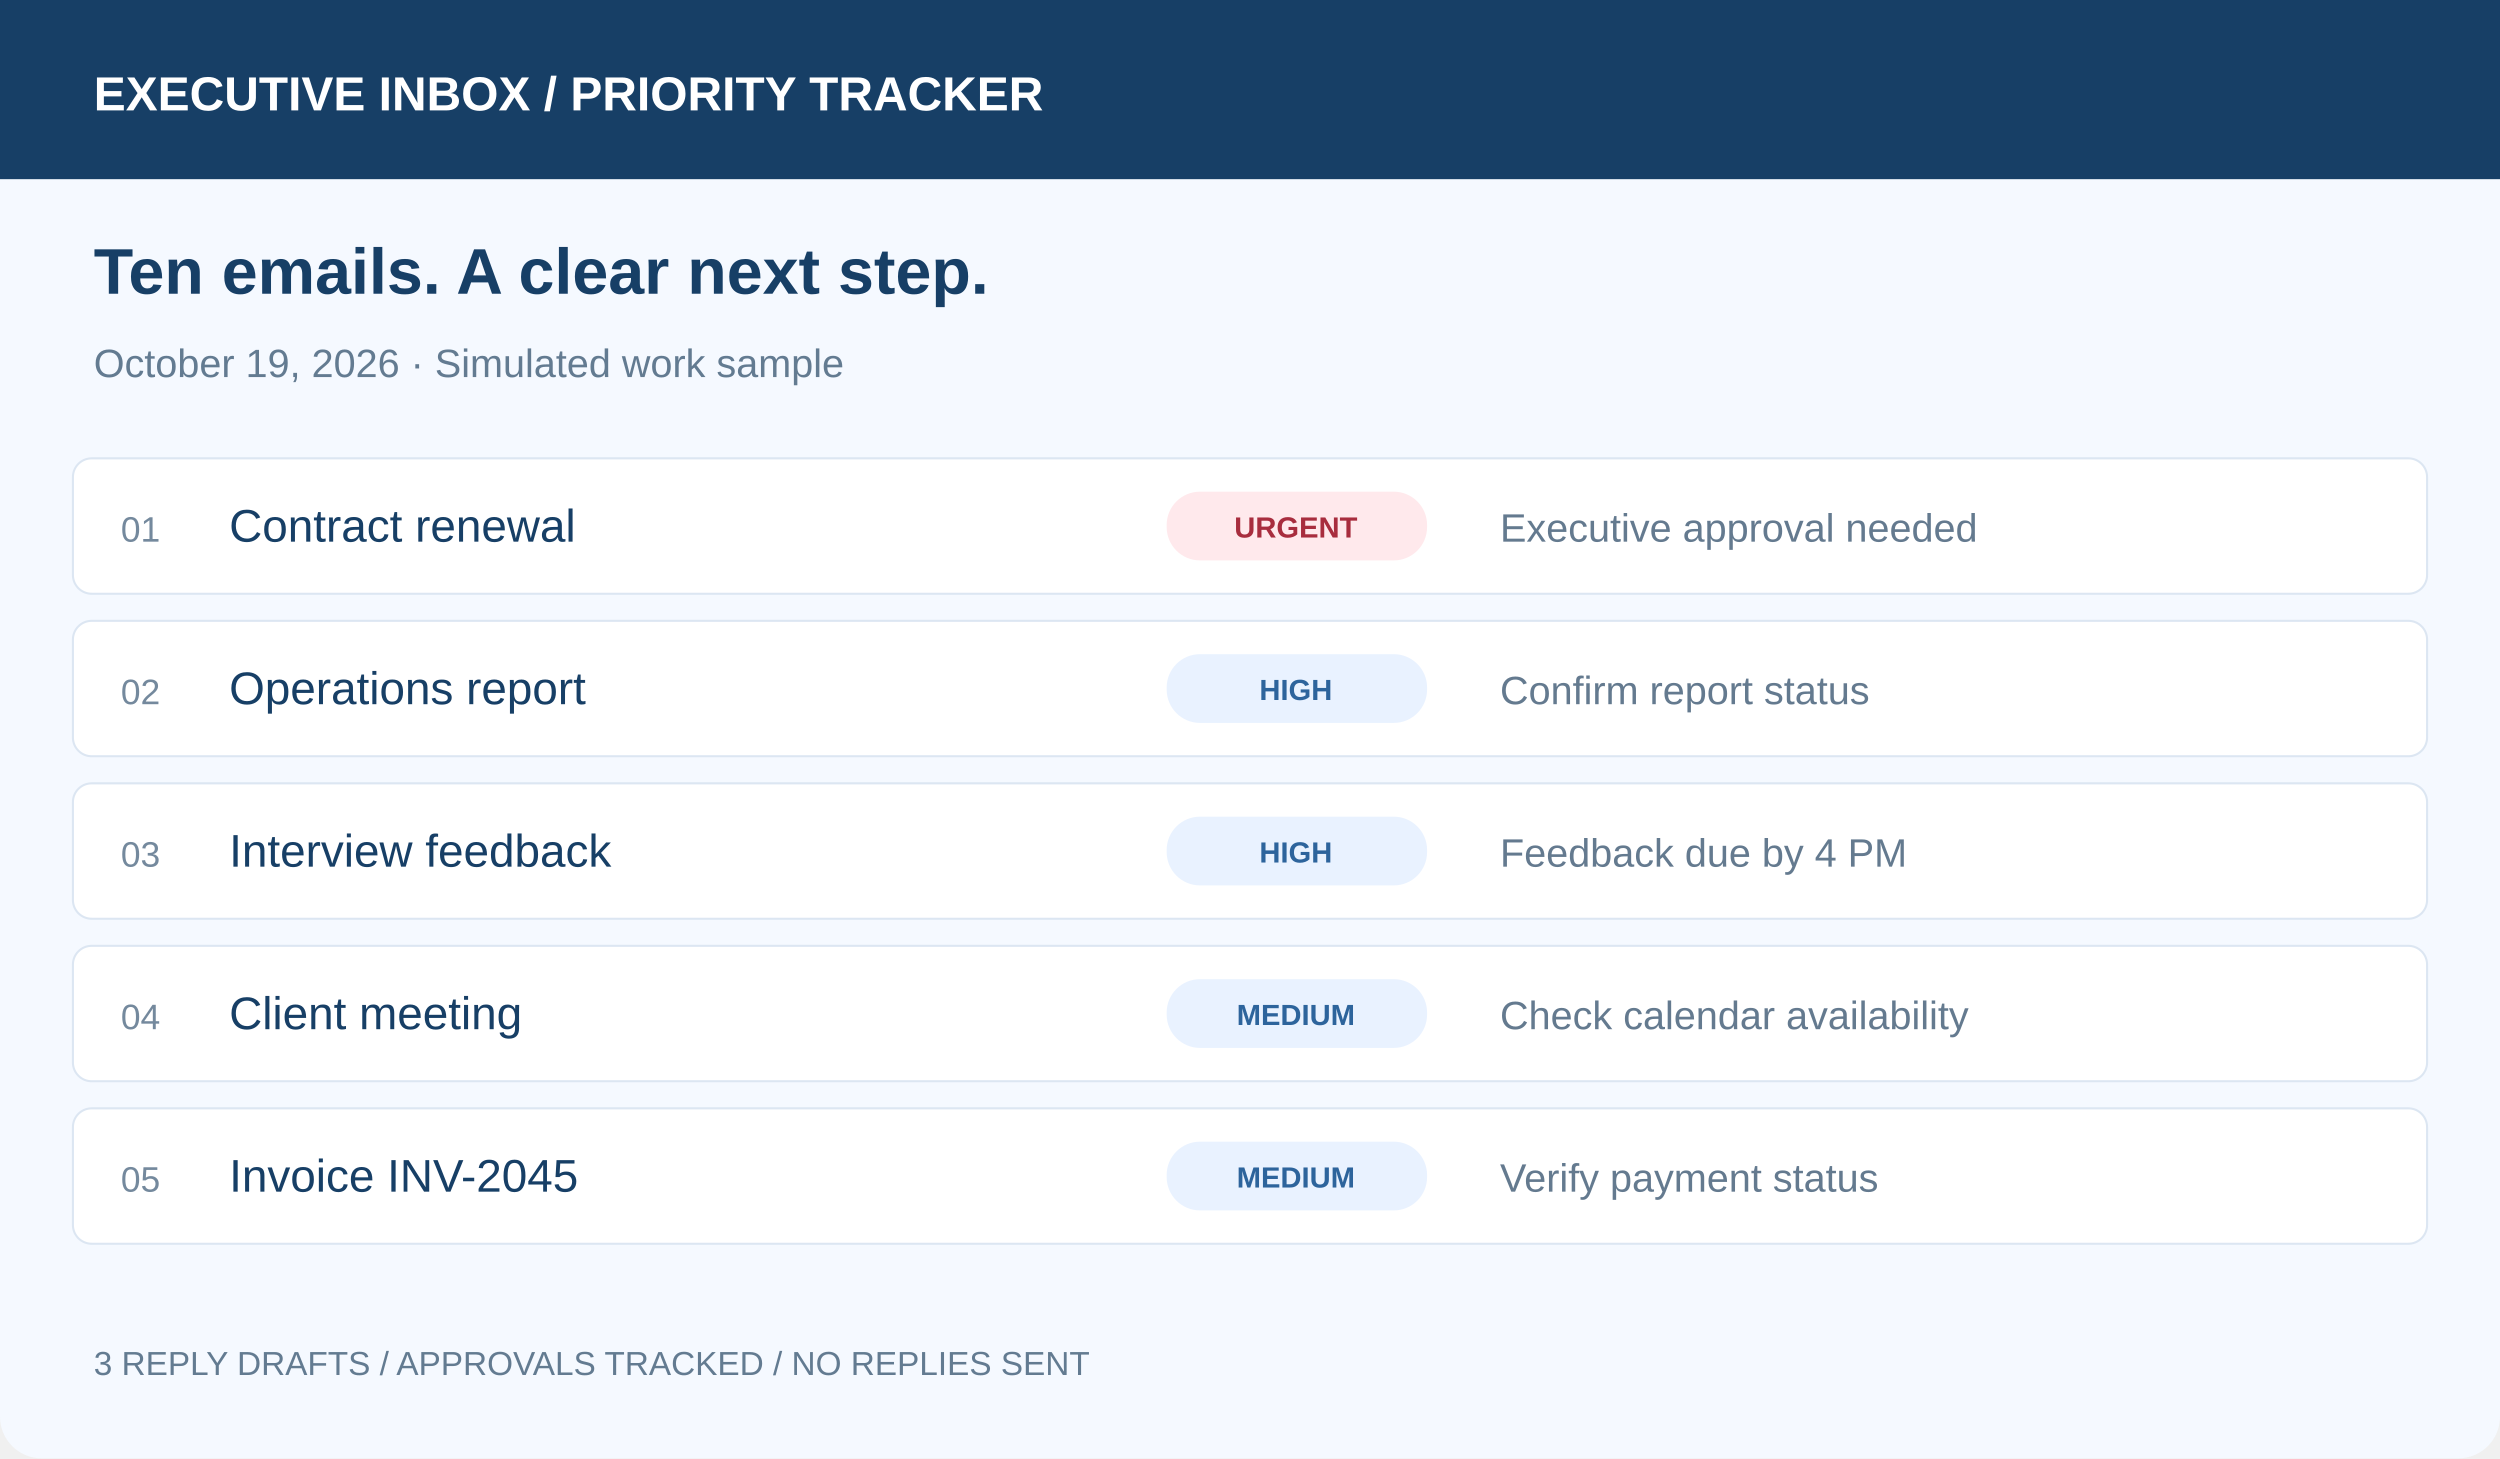
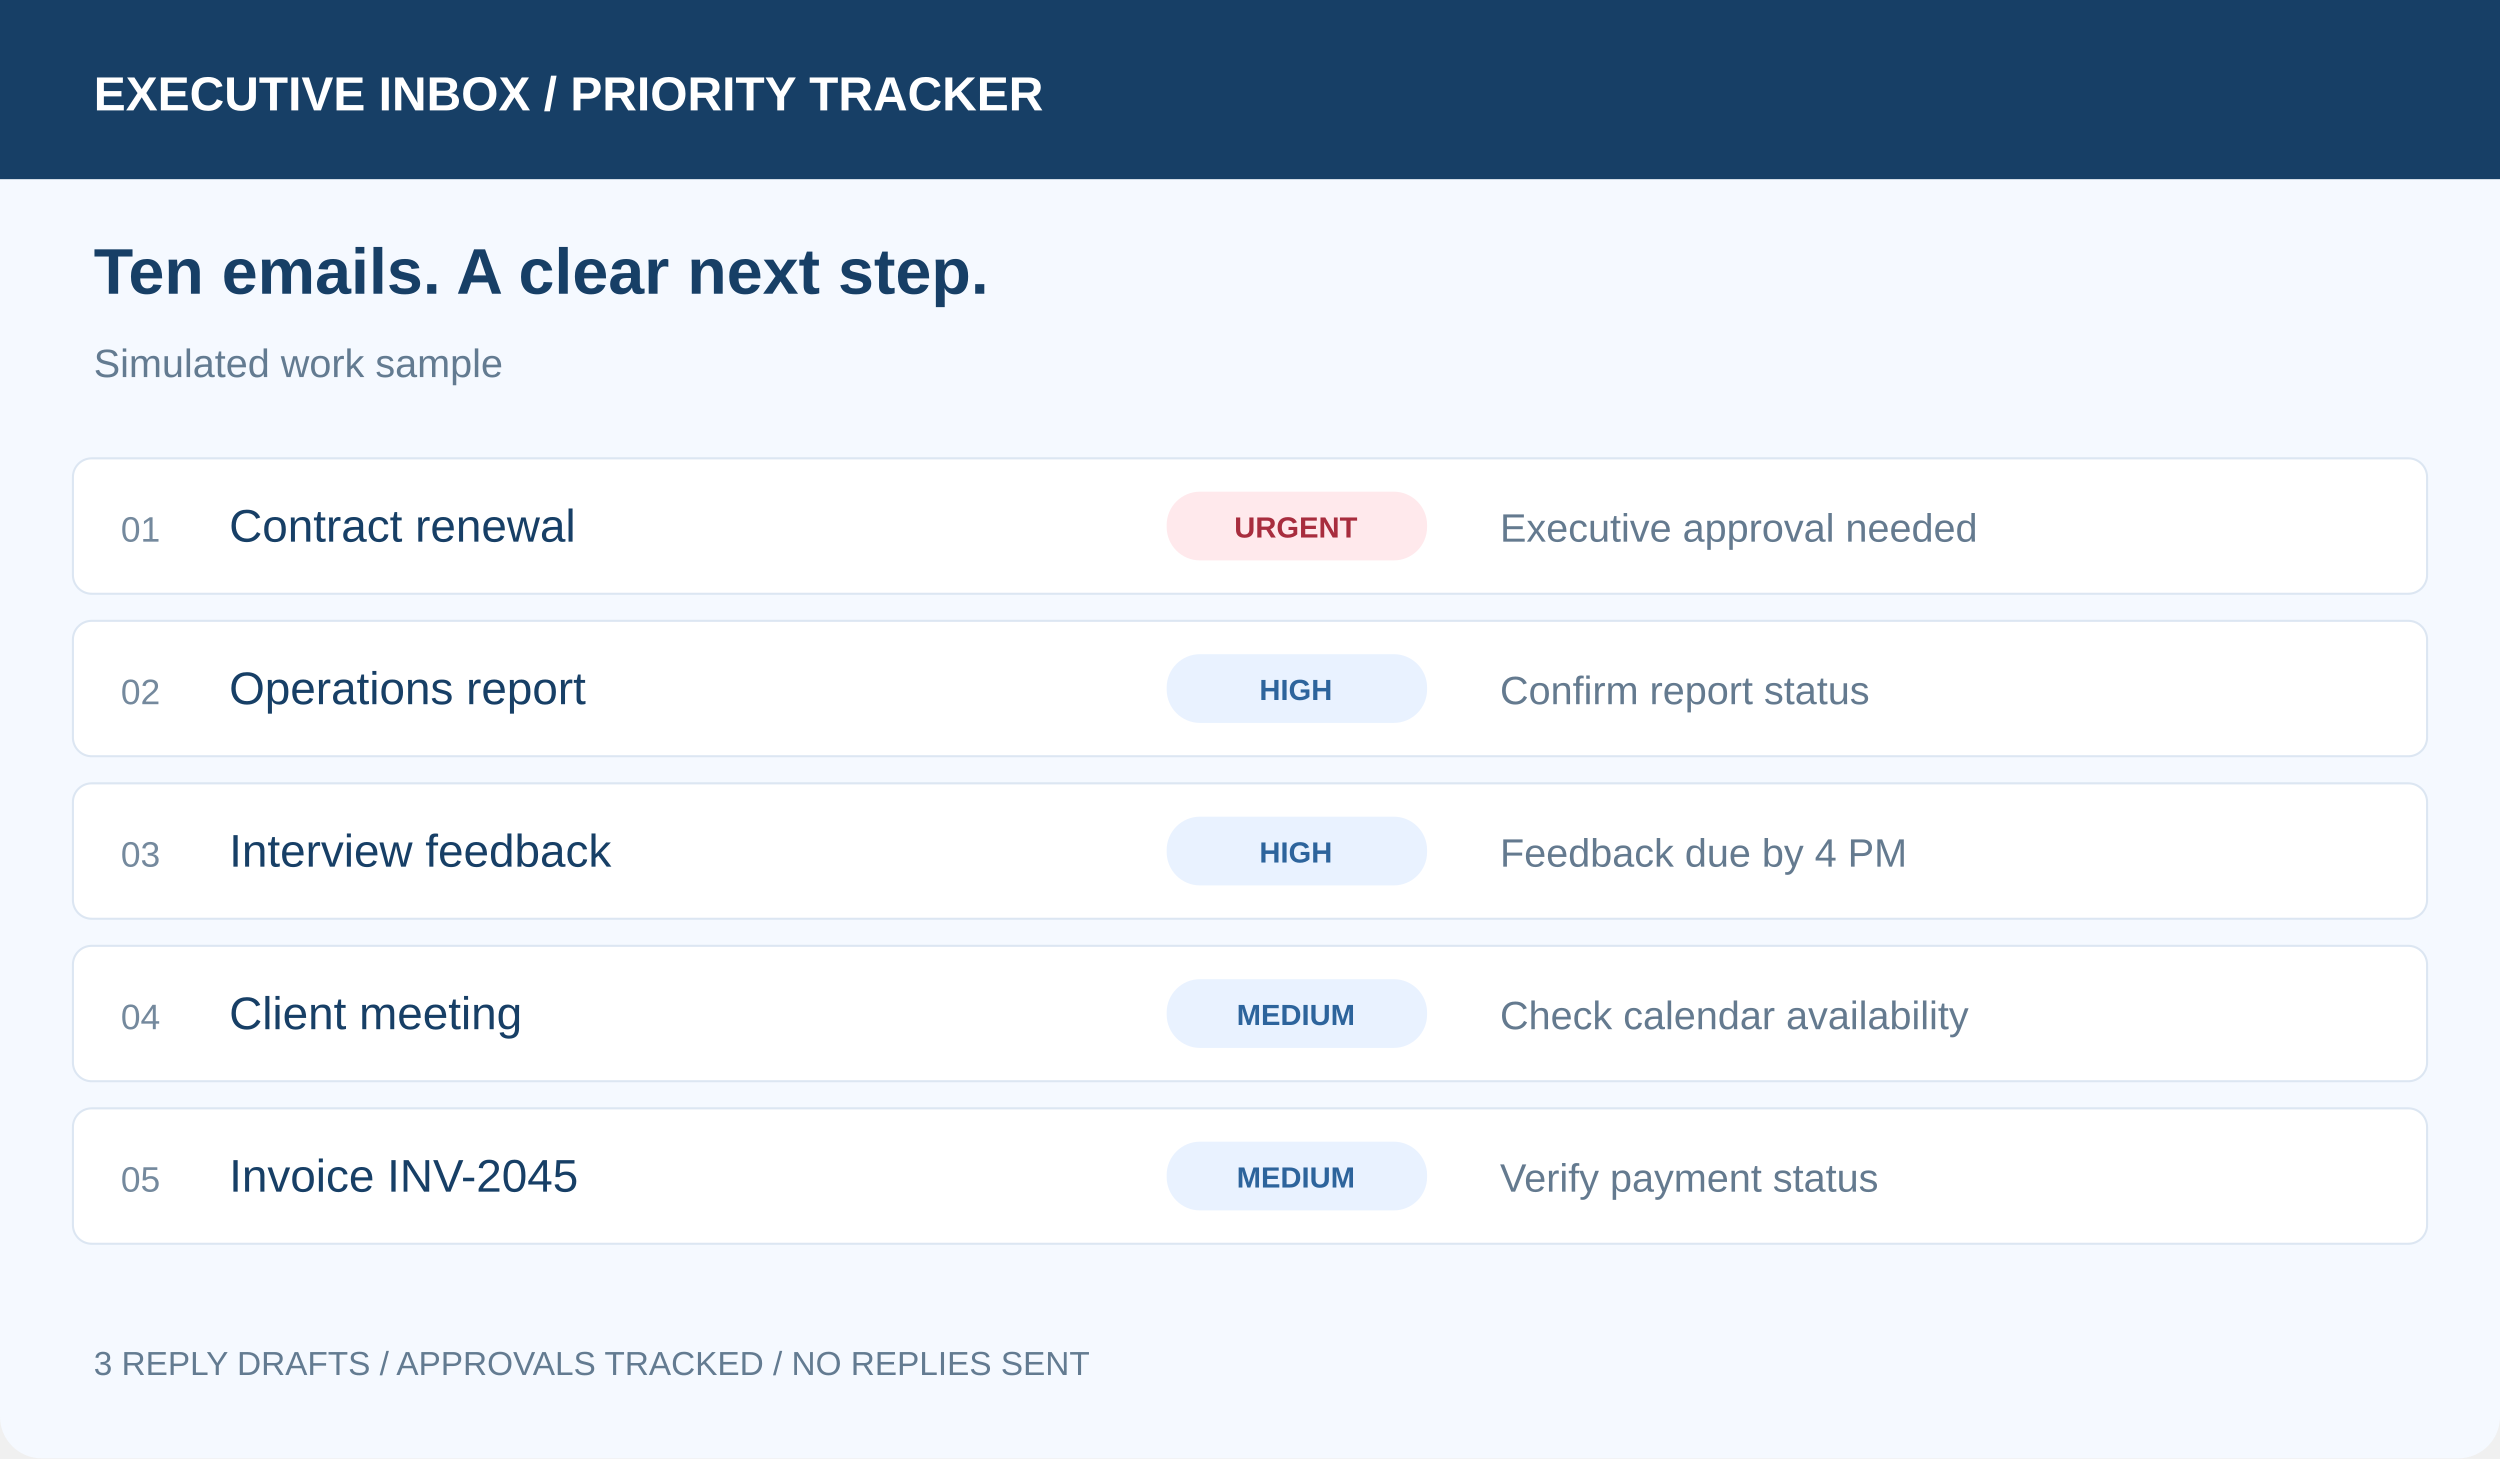
<svg xmlns="http://www.w3.org/2000/svg" width="1200" height="700" viewBox="0 0 1200 700">
  <rect width="1200" height="700" rx="20" fill="#f5f9ff" />
  <rect width="1200" height="86" fill="#173f66" />
  <text x="45" y="53" fill="white" font-family="Arial,sans-serif" font-size="23" font-weight="bold">EXECUTIVE INBOX / PRIORITY TRACKER</text>
  <text x="45" y="141" fill="#173f66" font-family="Arial,sans-serif" font-size="31" font-weight="bold">Ten emails. A clear next step.</text>
-   <text x="45" y="181" fill="#637b91" font-family="Arial,sans-serif" font-size="19">October 19, 2026 · Simulated work sample</text>
+   <text x="45" y="181" fill="#637b91" font-family="Arial,sans-serif" font-size="19">Simulated work sample</text>
  <rect x="35" y="220" width="1130" height="65" rx="9" fill="white" stroke="#dce6f2" />
  <text x="58" y="260" fill="#74899d" font-family="Arial" font-size="17">01</text>
  <text x="110" y="260" fill="#173f66" font-family="Arial" font-size="22">Contract renewal</text>
  <rect x="560" y="236" width="125" height="33" rx="16" fill="#ffe9ec" />
  <text x="622" y="258" text-anchor="middle" fill="#a82d3e" font-family="Arial" font-size="14" font-weight="bold">URGENT</text>
  <text x="720" y="260" fill="#647a8f" font-family="Arial" font-size="19">Executive approval needed</text>
  <rect x="35" y="298" width="1130" height="65" rx="9" fill="white" stroke="#dce6f2" />
  <text x="58" y="338" fill="#74899d" font-family="Arial" font-size="17">02</text>
  <text x="110" y="338" fill="#173f66" font-family="Arial" font-size="22">Operations report</text>
  <rect x="560" y="314" width="125" height="33" rx="16" fill="#e9f2ff" />
  <text x="622" y="336" text-anchor="middle" fill="#2d649c" font-family="Arial" font-size="14" font-weight="bold">HIGH</text>
  <text x="720" y="338" fill="#647a8f" font-family="Arial" font-size="19">Confirm report status</text>
  <rect x="35" y="376" width="1130" height="65" rx="9" fill="white" stroke="#dce6f2" />
  <text x="58" y="416" fill="#74899d" font-family="Arial" font-size="17">03</text>
  <text x="110" y="416" fill="#173f66" font-family="Arial" font-size="22">Interview feedback</text>
  <rect x="560" y="392" width="125" height="33" rx="16" fill="#e9f2ff" />
  <text x="622" y="414" text-anchor="middle" fill="#2d649c" font-family="Arial" font-size="14" font-weight="bold">HIGH</text>
  <text x="720" y="416" fill="#647a8f" font-family="Arial" font-size="19">Feedback due by 4 PM</text>
  <rect x="35" y="454" width="1130" height="65" rx="9" fill="white" stroke="#dce6f2" />
  <text x="58" y="494" fill="#74899d" font-family="Arial" font-size="17">04</text>
  <text x="110" y="494" fill="#173f66" font-family="Arial" font-size="22">Client meeting</text>
  <rect x="560" y="470" width="125" height="33" rx="16" fill="#e9f2ff" />
  <text x="622" y="492" text-anchor="middle" fill="#2d649c" font-family="Arial" font-size="14" font-weight="bold">MEDIUM</text>
  <text x="720" y="494" fill="#647a8f" font-family="Arial" font-size="19">Check calendar availability</text>
  <rect x="35" y="532" width="1130" height="65" rx="9" fill="white" stroke="#dce6f2" />
  <text x="58" y="572" fill="#74899d" font-family="Arial" font-size="17">05</text>
  <text x="110" y="572" fill="#173f66" font-family="Arial" font-size="22">Invoice INV-2045</text>
  <rect x="560" y="548" width="125" height="33" rx="16" fill="#e9f2ff" />
  <text x="622" y="570" text-anchor="middle" fill="#2d649c" font-family="Arial" font-size="14" font-weight="bold">MEDIUM</text>
  <text x="720" y="572" fill="#647a8f" font-family="Arial" font-size="19">Verify payment status</text>
  <text x="45" y="660" fill="#637b91" font-family="Arial" font-size="16">3 REPLY DRAFTS / APPROVALS TRACKED / NO REPLIES SENT</text>
</svg>
